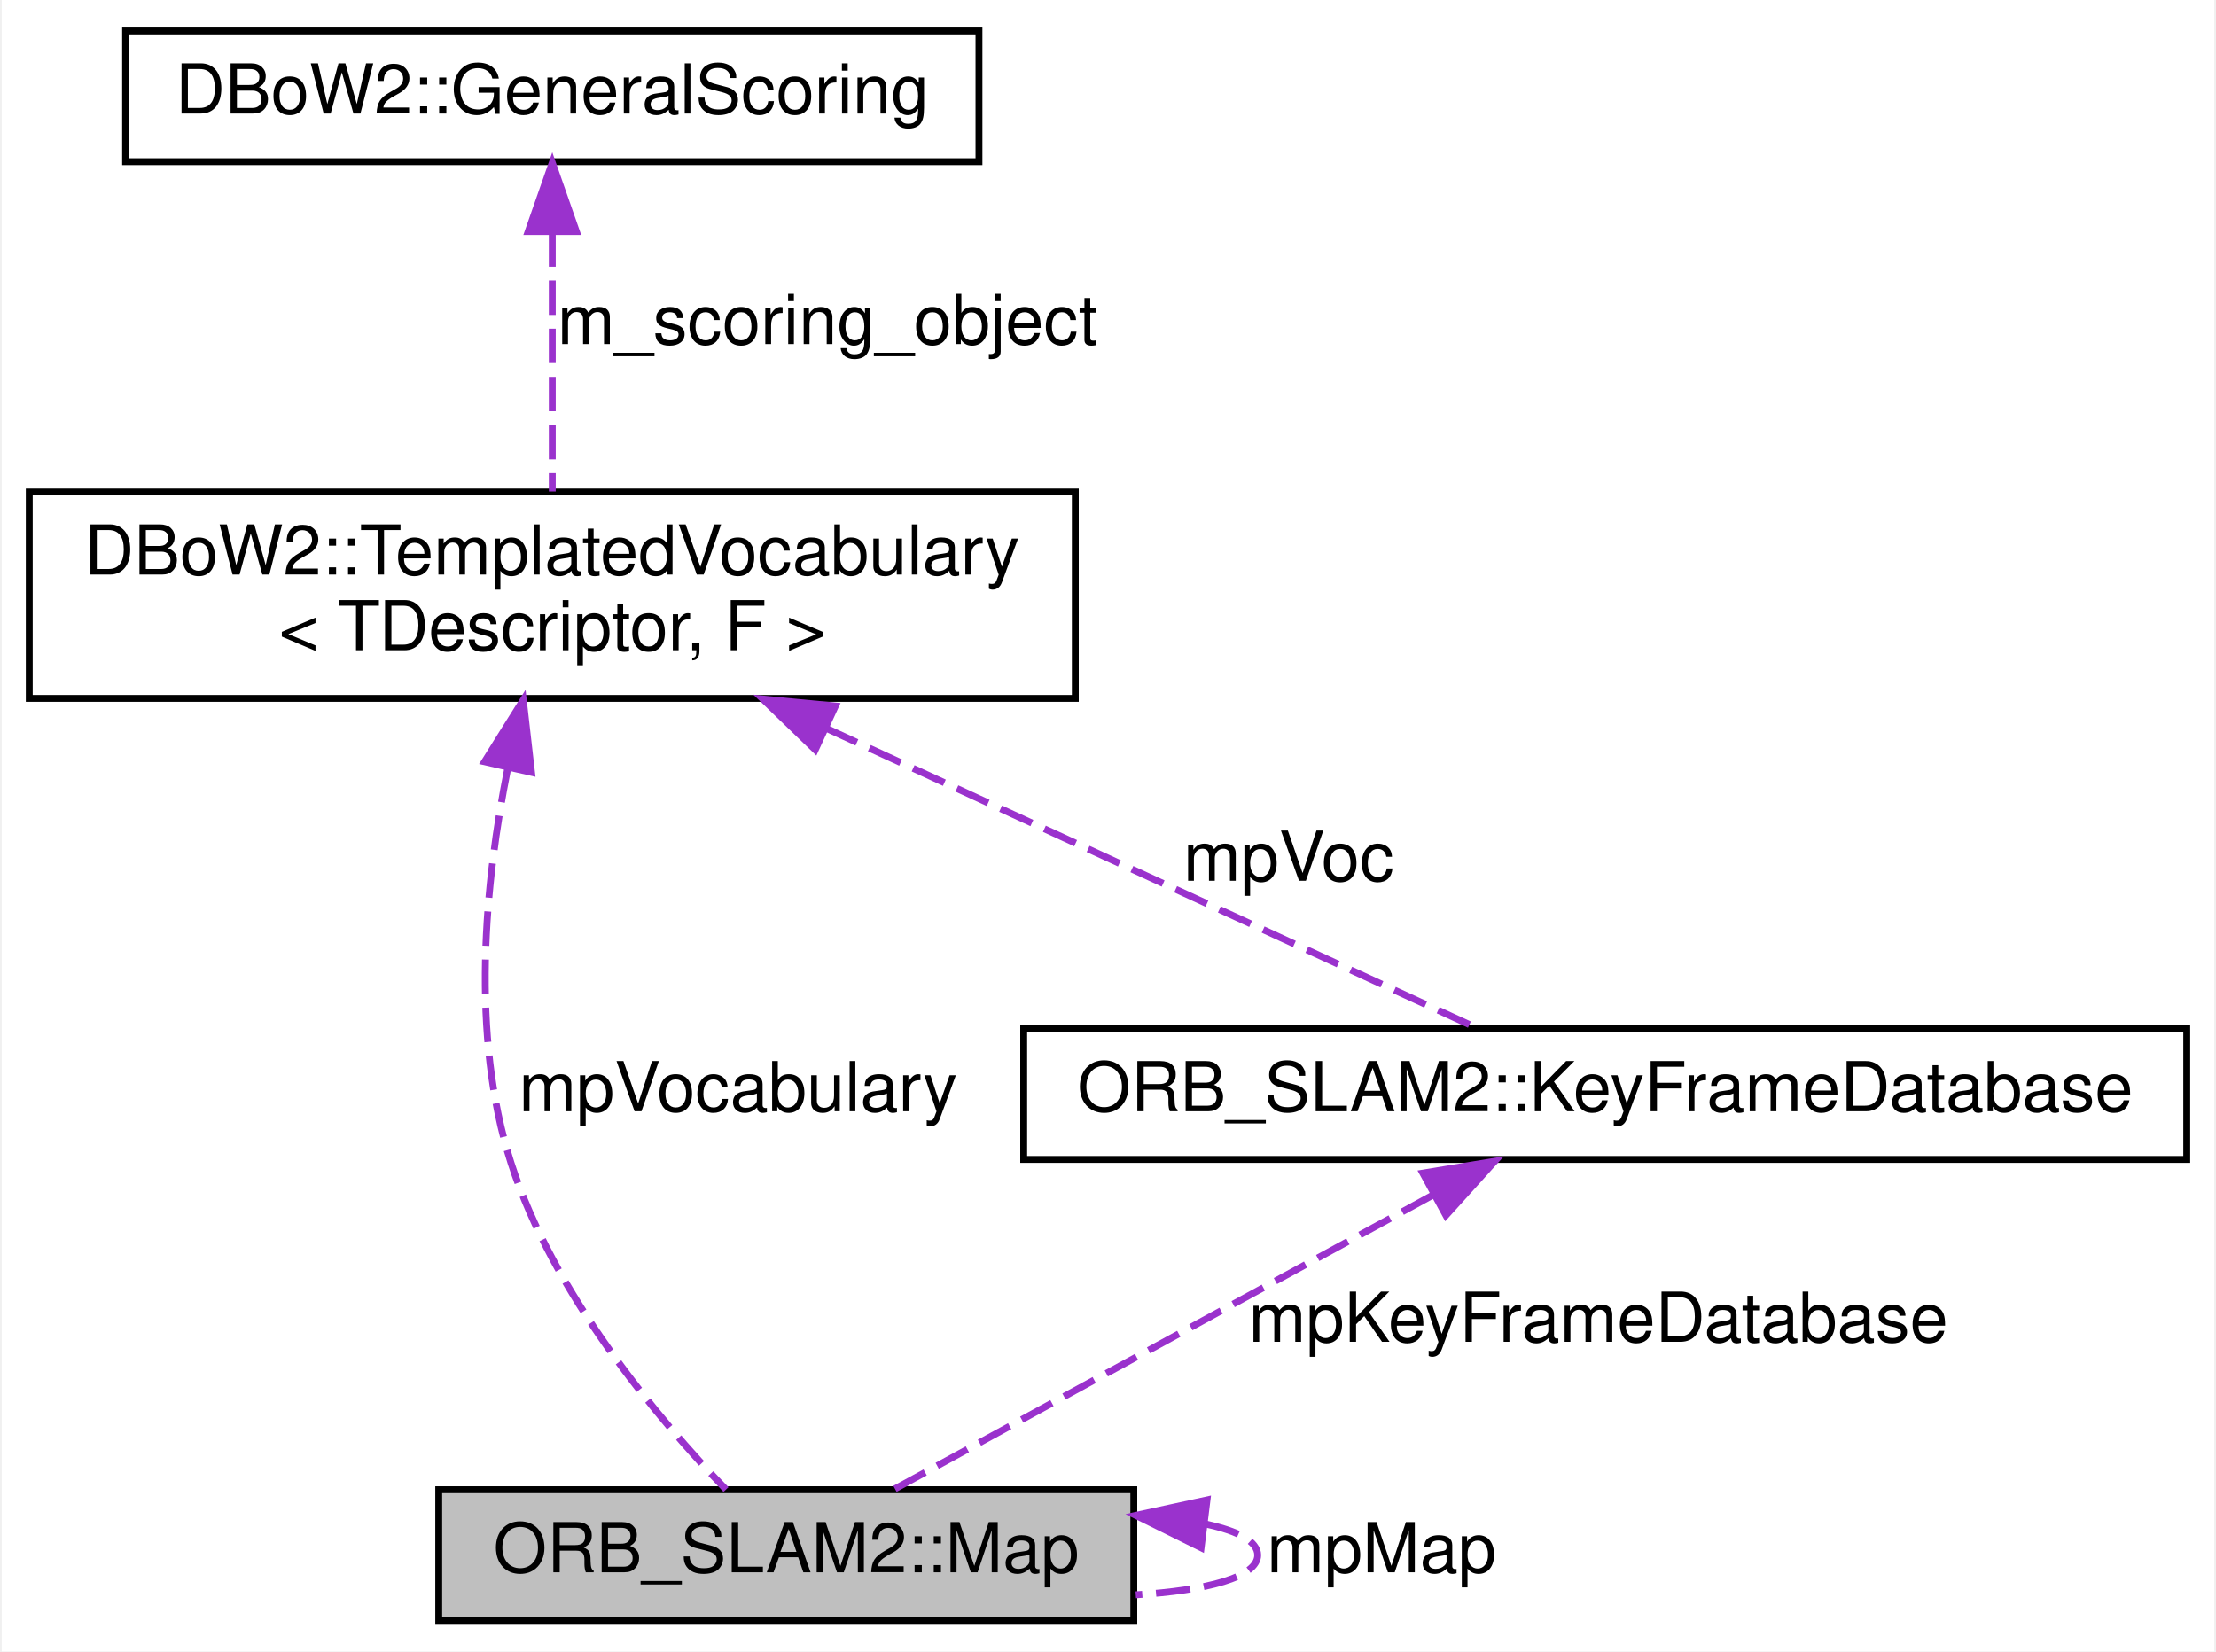
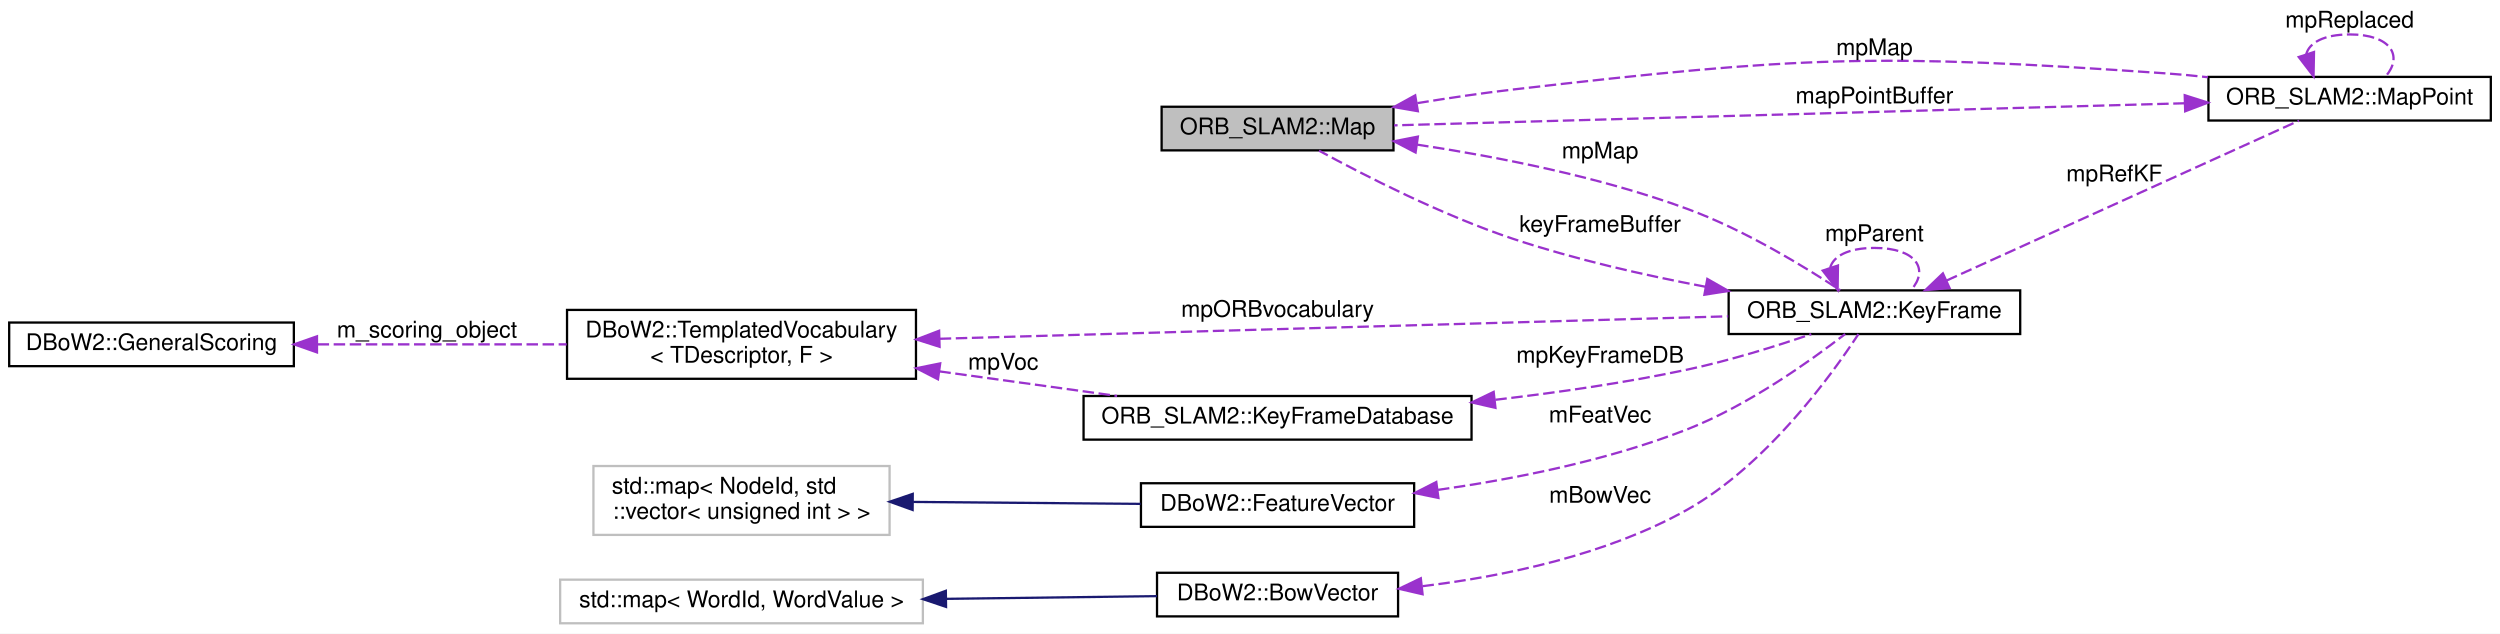
- <svg xmlns="http://www.w3.org/2000/svg" xmlns:xlink="http://www.w3.org/1999/xlink" width="322pt" height="240pt" viewBox="0.00 0.00 321.50 240.00">
-   <g id="graph0" class="graph" transform="scale(1 1) rotate(0) translate(4 236)">
-     <polygon fill="white" stroke="none" points="-4,4 -4,-236 317.5,-236 317.5,4 -4,4" />
+ <svg xmlns="http://www.w3.org/2000/svg" xmlns:xlink="http://www.w3.org/1999/xlink" width="1089pt" height="276pt" viewBox="0.00 0.00 1089.00 276.00">
+   <g id="graph0" class="graph" transform="scale(1 1) rotate(0) translate(4 272)">
+     <polygon fill="white" stroke="none" points="-4,4 -4,-272 1085,-272 1085,4 -4,4" />
    <g id="node1" class="node">
-       <polygon fill="#bfbfbf" stroke="black" points="59.5,-0.5 59.5,-19.5 160.5,-19.5 160.5,-0.5 59.5,-0.5" />
-       <text text-anchor="middle" x="110" y="-7.5" font-family="Helvetica,sans-Serif" font-size="10.00">ORB_SLAM2::Map</text>
-     </g>
-     <g id="edge4" class="edge">
-       <path fill="none" stroke="#9a32cd" stroke-dasharray="5,2" d="M170.926,-14.518C175.612,-13.518 178.5,-12.012 178.5,-10 178.5,-6.781 171.107,-4.858 160.784,-4.229" />
-       <polygon fill="#9a32cd" stroke="#9a32cd" points="170.279,-11.071 160.784,-15.771 171.138,-18.018 170.279,-11.071" />
-       <text text-anchor="middle" x="196.5" y="-7.5" font-family="Helvetica,sans-Serif" font-size="10.00"> mpMap</text>
+       <polygon fill="#bfbfbf" stroke="black" points="502,-206.5 502,-225.5 603,-225.5 603,-206.5 502,-206.5" />
+       <text text-anchor="middle" x="552.5" y="-213.5" font-family="Helvetica,sans-Serif" font-size="10.00">ORB_SLAM2::Map</text>
    </g>
    <g id="node2" class="node">
      <g id="a_node2">
-         <a xlink:href="class_o_r_b___s_l_a_m2_1_1_key_frame_database.html" target="_top" xlink:title="Lista invertida de KeyFrames, accesible por BoW. ">
-           <polygon fill="white" stroke="black" points="144.5,-67.5 144.5,-86.5 313.5,-86.5 313.5,-67.5 144.5,-67.5" />
-           <text text-anchor="middle" x="229" y="-74.5" font-family="Helvetica,sans-Serif" font-size="10.00">ORB_SLAM2::KeyFrameDatabase</text>
+         <a xlink:href="class_o_r_b___s_l_a_m2_1_1_map_point.html" target="_top" xlink:title="Cada instancia representa un mapa 3D en el sistema de referencia del mapa. ">
+           <polygon fill="white" stroke="black" points="958,-219.5 958,-238.5 1081,-238.5 1081,-219.5 958,-219.5" />
+           <text text-anchor="middle" x="1019.5" y="-226.5" font-family="Helvetica,sans-Serif" font-size="10.00">ORB_SLAM2::MapPoint</text>
        </a>
      </g>
    </g>
-     <g id="edge1" class="edge">
-       <path fill="none" stroke="#9a32cd" stroke-dasharray="5,2" d="M203.895,-62.287C180.31,-49.405 145.744,-30.524 125.795,-19.627" />
-       <polygon fill="#9a32cd" stroke="#9a32cd" points="202.497,-65.512 212.951,-67.234 205.853,-59.368 202.497,-65.512" />
-       <text text-anchor="middle" x="228" y="-41" font-family="Helvetica,sans-Serif" font-size="10.00"> mpKeyFrameDatabase</text>
+     <g id="edge14" class="edge">
+       <path fill="none" stroke="#9a32cd" stroke-dasharray="5,2" d="M613.413,-227.078C627.046,-229.308 641.493,-231.442 655,-233 780.87,-247.519 813.602,-248.813 940,-240 945.766,-239.598 951.753,-239.032 957.733,-238.366" />
+       <polygon fill="#9a32cd" stroke="#9a32cd" points="613.616,-223.563 603.175,-225.362 612.459,-230.467 613.616,-223.563" />
+       <text text-anchor="middle" x="812.5" y="-248" font-family="Helvetica,sans-Serif" font-size="10.00"> mpMap</text>
    </g>
    <g id="node3" class="node">
      <g id="a_node3">
-         <a xlink:href="class_d_bo_w2_1_1_templated_vocabulary.html" target="_top" xlink:title="Generic Vocabulary. ">
-           <polygon fill="white" stroke="black" points="0,-134.5 0,-164.5 152,-164.5 152,-134.5 0,-134.5" />
-           <text text-anchor="start" x="8" y="-152.5" font-family="Helvetica,sans-Serif" font-size="10.00">DBoW2::TemplatedVocabulary</text>
-           <text text-anchor="middle" x="76" y="-141.5" font-family="Helvetica,sans-Serif" font-size="10.00">&lt; TDescriptor, F &gt;</text>
+         <a xlink:href="class_o_r_b___s_l_a_m2_1_1_key_frame.html" target="_top" xlink:title="Cuadro clave, keyframe. ">
+           <polygon fill="white" stroke="black" points="749,-126.5 749,-145.5 876,-145.5 876,-126.5 749,-126.5" />
+           <text text-anchor="middle" x="812.5" y="-133.5" font-family="Helvetica,sans-Serif" font-size="10.00">ORB_SLAM2::KeyFrame</text>
        </a>
      </g>
    </g>
-     <g id="edge5" class="edge">
-       <path fill="none" stroke="#9a32cd" stroke-dasharray="5,2" d="M69.529,-124.332C66.229,-107.811 64.033,-85.62 70,-67 76.126,-47.885 91.438,-29.742 101.241,-19.526" />
-       <polygon fill="#9a32cd" stroke="#9a32cd" points="66.159,-125.297 71.782,-134.276 72.986,-123.75 66.159,-125.297" />
-       <text text-anchor="middle" x="103" y="-74.5" font-family="Helvetica,sans-Serif" font-size="10.00"> mpVocabulary</text>
+     <g id="edge8" class="edge">
+       <path fill="none" stroke="#9a32cd" stroke-dasharray="5,2" d="M613.305,-208.999C648.343,-203.727 693.032,-194.955 731,-181 755.797,-171.886 782.07,-155.827 797.616,-145.561" />
+       <polygon fill="#9a32cd" stroke="#9a32cd" points="612.621,-205.561 603.226,-210.46 613.625,-212.489 612.621,-205.561" />
+       <text text-anchor="middle" x="693" y="-203" font-family="Helvetica,sans-Serif" font-size="10.00"> mpMap</text>
+     </g>
+     <g id="edge1" class="edge">
+       <path fill="none" stroke="#9a32cd" stroke-dasharray="5,2" d="M947.661,-227.02C852.591,-224.362 686.112,-219.707 603.263,-217.391" />
+       <polygon fill="#9a32cd" stroke="#9a32cd" points="947.668,-230.521 957.762,-227.302 947.863,-223.524 947.668,-230.521" />
+       <text text-anchor="middle" x="812.5" y="-227" font-family="Helvetica,sans-Serif" font-size="10.00"> mapPointBuffer</text>
    </g>
    <g id="edge2" class="edge">
-       <path fill="none" stroke="#9a32cd" stroke-dasharray="5,2" d="M115.717,-130.199C146.275,-116.119 187.108,-97.303 210.48,-86.534" />
-       <polygon fill="#9a32cd" stroke="#9a32cd" points="114.212,-127.039 106.594,-134.403 117.141,-133.396 114.212,-127.039" />
-       <text text-anchor="middle" x="183" y="-108" font-family="Helvetica,sans-Serif" font-size="10.00"> mpVoc</text>
+       <path fill="none" stroke="#9a32cd" stroke-dasharray="5,2" d="M1000.61,-248.4C1001.87,-253.315 1008.17,-257 1019.5,-257 1037.63,-257 1042.87,-247.565 1035.22,-238.757" />
+       <polygon fill="#9a32cd" stroke="#9a32cd" points="1003.98,-249.35 1003.78,-238.757 997.333,-247.166 1003.98,-249.35" />
+       <text text-anchor="middle" x="1019.5" y="-260" font-family="Helvetica,sans-Serif" font-size="10.00"> mpReplaced</text>
+     </g>
+     <g id="edge15" class="edge">
+       <path fill="none" stroke="#9a32cd" stroke-dasharray="5,2" d="M738.848,-147.102C712.115,-152.163 681.828,-159.058 655,-168 624.117,-178.293 590.333,-195.583 570.576,-206.362" />
+       <polygon fill="#9a32cd" stroke="#9a32cd" points="739.704,-150.503 748.905,-145.252 738.437,-143.619 739.704,-150.503" />
+       <text text-anchor="middle" x="693" y="-171" font-family="Helvetica,sans-Serif" font-size="10.00"> keyFrameBuffer</text>
+     </g>
+     <g id="edge3" class="edge">
+       <path fill="none" stroke="#9a32cd" stroke-dasharray="5,2" d="M843.872,-149.778C885.973,-168.878 960.991,-202.91 997.449,-219.45" />
+       <polygon fill="#9a32cd" stroke="#9a32cd" points="845.219,-146.546 834.666,-145.602 842.327,-152.921 845.219,-146.546" />
+       <text text-anchor="middle" x="917" y="-193" font-family="Helvetica,sans-Serif" font-size="10.00"> mpRefKF</text>
+     </g>
+     <g id="edge7" class="edge">
+       <path fill="none" stroke="#9a32cd" stroke-dasharray="5,2" d="M793.242,-155.4C794.528,-160.315 800.947,-164 812.5,-164 830.984,-164 836.328,-154.565 828.529,-145.757" />
+       <polygon fill="#9a32cd" stroke="#9a32cd" points="796.614,-156.351 796.471,-145.757 789.976,-154.128 796.614,-156.351" />
+       <text text-anchor="middle" x="812.5" y="-167" font-family="Helvetica,sans-Serif" font-size="10.00"> mpParent</text>
    </g>
    <g id="node4" class="node">
      <g id="a_node4">
-         <a xlink:href="class_d_bo_w2_1_1_general_scoring.html" target="_top" xlink:title="Base class of scoring functions. ">
-           <polygon fill="white" stroke="black" points="14,-212.5 14,-231.5 138,-231.5 138,-212.5 14,-212.5" />
-           <text text-anchor="middle" x="76" y="-219.5" font-family="Helvetica,sans-Serif" font-size="10.00">DBoW2::GeneralScoring</text>
+         <a xlink:href="class_o_r_b___s_l_a_m2_1_1_key_frame_database.html" target="_top" xlink:title="Lista invertida de KeyFrames, accesible por BoW. ">
+           <polygon fill="white" stroke="black" points="468,-80.5 468,-99.5 637,-99.5 637,-80.5 468,-80.5" />
+           <text text-anchor="middle" x="552.5" y="-87.5" font-family="Helvetica,sans-Serif" font-size="10.00">ORB_SLAM2::KeyFrameDatabase</text>
        </a>
      </g>
    </g>
-     <g id="edge3" class="edge">
-       <path fill="none" stroke="#9a32cd" stroke-dasharray="5,2" d="M76,-202.236C76,-190.408 76,-175.383 76,-164.576" />
-       <polygon fill="#9a32cd" stroke="#9a32cd" points="72.5,-202.355 76,-212.355 79.5,-202.355 72.5,-202.355" />
-       <text text-anchor="middle" x="116" y="-186" font-family="Helvetica,sans-Serif" font-size="10.00"> m_scoring_object</text>
+     <g id="edge4" class="edge">
+       <path fill="none" stroke="#9a32cd" stroke-dasharray="5,2" d="M647.37,-97.855C674.521,-101.002 704.086,-105.279 731,-111 749.322,-114.895 769.447,-121.145 784.992,-126.421" />
+       <polygon fill="#9a32cd" stroke="#9a32cd" points="647.421,-94.338 637.093,-96.703 646.641,-101.295 647.421,-94.338" />
+       <text text-anchor="middle" x="693" y="-114" font-family="Helvetica,sans-Serif" font-size="10.00"> mpKeyFrameDB</text>
+     </g>
+     <g id="node5" class="node">
+       <g id="a_node5">
+         <a xlink:href="class_d_bo_w2_1_1_templated_vocabulary.html" target="_top" xlink:title="Generic Vocabulary. ">
+           <polygon fill="white" stroke="black" points="243,-107 243,-137 395,-137 395,-107 243,-107" />
+           <text text-anchor="start" x="251" y="-125" font-family="Helvetica,sans-Serif" font-size="10.00">DBoW2::TemplatedVocabulary</text>
+           <text text-anchor="middle" x="319" y="-114" font-family="Helvetica,sans-Serif" font-size="10.00">&lt; TDescriptor, F &gt;</text>
+         </a>
+       </g>
+     </g>
+     <g id="edge9" class="edge">
+       <path fill="none" stroke="#9a32cd" stroke-dasharray="5,2" d="M405.348,-124.431C503.285,-127.221 661.571,-131.729 748.807,-134.214" />
+       <polygon fill="#9a32cd" stroke="#9a32cd" points="405.279,-120.928 395.183,-124.142 405.08,-127.925 405.279,-120.928" />
+       <text text-anchor="middle" x="552.5" y="-134" font-family="Helvetica,sans-Serif" font-size="10.00"> mpORBvocabulary</text>
+     </g>
+     <g id="edge5" class="edge">
+       <path fill="none" stroke="#9a32cd" stroke-dasharray="5,2" d="M405.186,-110.225C430.673,-106.702 458.289,-102.884 482.592,-99.525" />
+       <polygon fill="#9a32cd" stroke="#9a32cd" points="404.588,-106.774 395.161,-111.611 405.547,-113.708 404.588,-106.774" />
+       <text text-anchor="middle" x="433" y="-111" font-family="Helvetica,sans-Serif" font-size="10.00"> mpVoc</text>
+     </g>
+     <g id="node6" class="node">
+       <g id="a_node6">
+         <a xlink:href="class_d_bo_w2_1_1_general_scoring.html" target="_top" xlink:title="Base class of scoring functions. ">
+           <polygon fill="white" stroke="black" points="0,-112.5 0,-131.5 124,-131.5 124,-112.5 0,-112.5" />
+           <text text-anchor="middle" x="62" y="-119.5" font-family="Helvetica,sans-Serif" font-size="10.00">DBoW2::GeneralScoring</text>
+         </a>
+       </g>
+     </g>
+     <g id="edge6" class="edge">
+       <path fill="none" stroke="#9a32cd" stroke-dasharray="5,2" d="M134.347,-122C168.159,-122 208.555,-122 242.841,-122" />
+       <polygon fill="#9a32cd" stroke="#9a32cd" points="134.079,-118.5 124.079,-122 134.079,-125.5 134.079,-118.5" />
+       <text text-anchor="middle" x="182" y="-125" font-family="Helvetica,sans-Serif" font-size="10.00"> m_scoring_object</text>
+     </g>
+     <g id="node7" class="node">
+       <g id="a_node7">
+         <a xlink:href="class_d_bo_w2_1_1_feature_vector.html" target="_top" xlink:title="Vector of nodes with indexes of local features. ">
+           <polygon fill="white" stroke="black" points="493,-42.5 493,-61.5 612,-61.5 612,-42.5 493,-42.5" />
+           <text text-anchor="middle" x="552.5" y="-49.5" font-family="Helvetica,sans-Serif" font-size="10.00">DBoW2::FeatureVector</text>
+         </a>
+       </g>
+     </g>
+     <g id="edge10" class="edge">
+       <path fill="none" stroke="#9a32cd" stroke-dasharray="5,2" d="M622.392,-58.61C655.991,-63.374 696.497,-71.448 731,-85 757.486,-95.403 784.721,-114.849 799.742,-126.491" />
+       <polygon fill="#9a32cd" stroke="#9a32cd" points="622.579,-55.103 612.2,-57.235 621.643,-62.041 622.579,-55.103" />
+       <text text-anchor="middle" x="693" y="-88" font-family="Helvetica,sans-Serif" font-size="10.00"> mFeatVec</text>
+     </g>
+     <g id="node8" class="node">
+       <polygon fill="white" stroke="#bfbfbf" points="254.5,-39 254.5,-69 383.5,-69 383.5,-39 254.5,-39" />
+       <text text-anchor="start" x="262.5" y="-57" font-family="Helvetica,sans-Serif" font-size="10.00">std::map&lt; NodeId, std</text>
+       <text text-anchor="middle" x="319" y="-46" font-family="Helvetica,sans-Serif" font-size="10.00">::vector&lt; unsigned int &gt; &gt;</text>
+     </g>
+     <g id="edge11" class="edge">
+       <path fill="none" stroke="midnightblue" d="M393.769,-53.363C425.779,-53.086 462.744,-52.767 492.84,-52.507" />
+       <polygon fill="midnightblue" stroke="midnightblue" points="393.534,-49.864 383.565,-53.451 393.594,-56.864 393.534,-49.864" />
+     </g>
+     <g id="node9" class="node">
+       <g id="a_node9">
+         <a xlink:href="class_d_bo_w2_1_1_bow_vector.html" target="_top" xlink:title="Vector of words to represent images. ">
+           <polygon fill="white" stroke="black" points="500,-3.5 500,-22.5 605,-22.5 605,-3.5 500,-3.5" />
+           <text text-anchor="middle" x="552.5" y="-10.5" font-family="Helvetica,sans-Serif" font-size="10.00">DBoW2::BowVector</text>
+         </a>
+       </g>
+     </g>
+     <g id="edge12" class="edge">
+       <path fill="none" stroke="#9a32cd" stroke-dasharray="5,2" d="M615.629,-16.662C651.269,-20.963 695.783,-30.21 731,-50 765.41,-69.336 793.69,-108.397 805.526,-126.452" />
+       <polygon fill="#9a32cd" stroke="#9a32cd" points="615.675,-13.146 605.351,-15.528 614.907,-20.104 615.675,-13.146" />
+       <text text-anchor="middle" x="693" y="-53" font-family="Helvetica,sans-Serif" font-size="10.00"> mBowVec</text>
+     </g>
+     <g id="node10" class="node">
+       <polygon fill="white" stroke="#bfbfbf" points="240,-0.5 240,-19.5 398,-19.5 398,-0.5 240,-0.5" />
+       <text text-anchor="middle" x="319" y="-7.5" font-family="Helvetica,sans-Serif" font-size="10.00">std::map&lt; WordId, WordValue &gt;</text>
+     </g>
+     <g id="edge13" class="edge">
+       <path fill="none" stroke="midnightblue" d="M408.425,-11.146C439.362,-11.547 473.061,-11.983 499.979,-12.332" />
+       <polygon fill="midnightblue" stroke="midnightblue" points="408.097,-7.641 398.053,-11.011 408.006,-14.641 408.097,-7.641" />
    </g>
  </g>
</svg>
